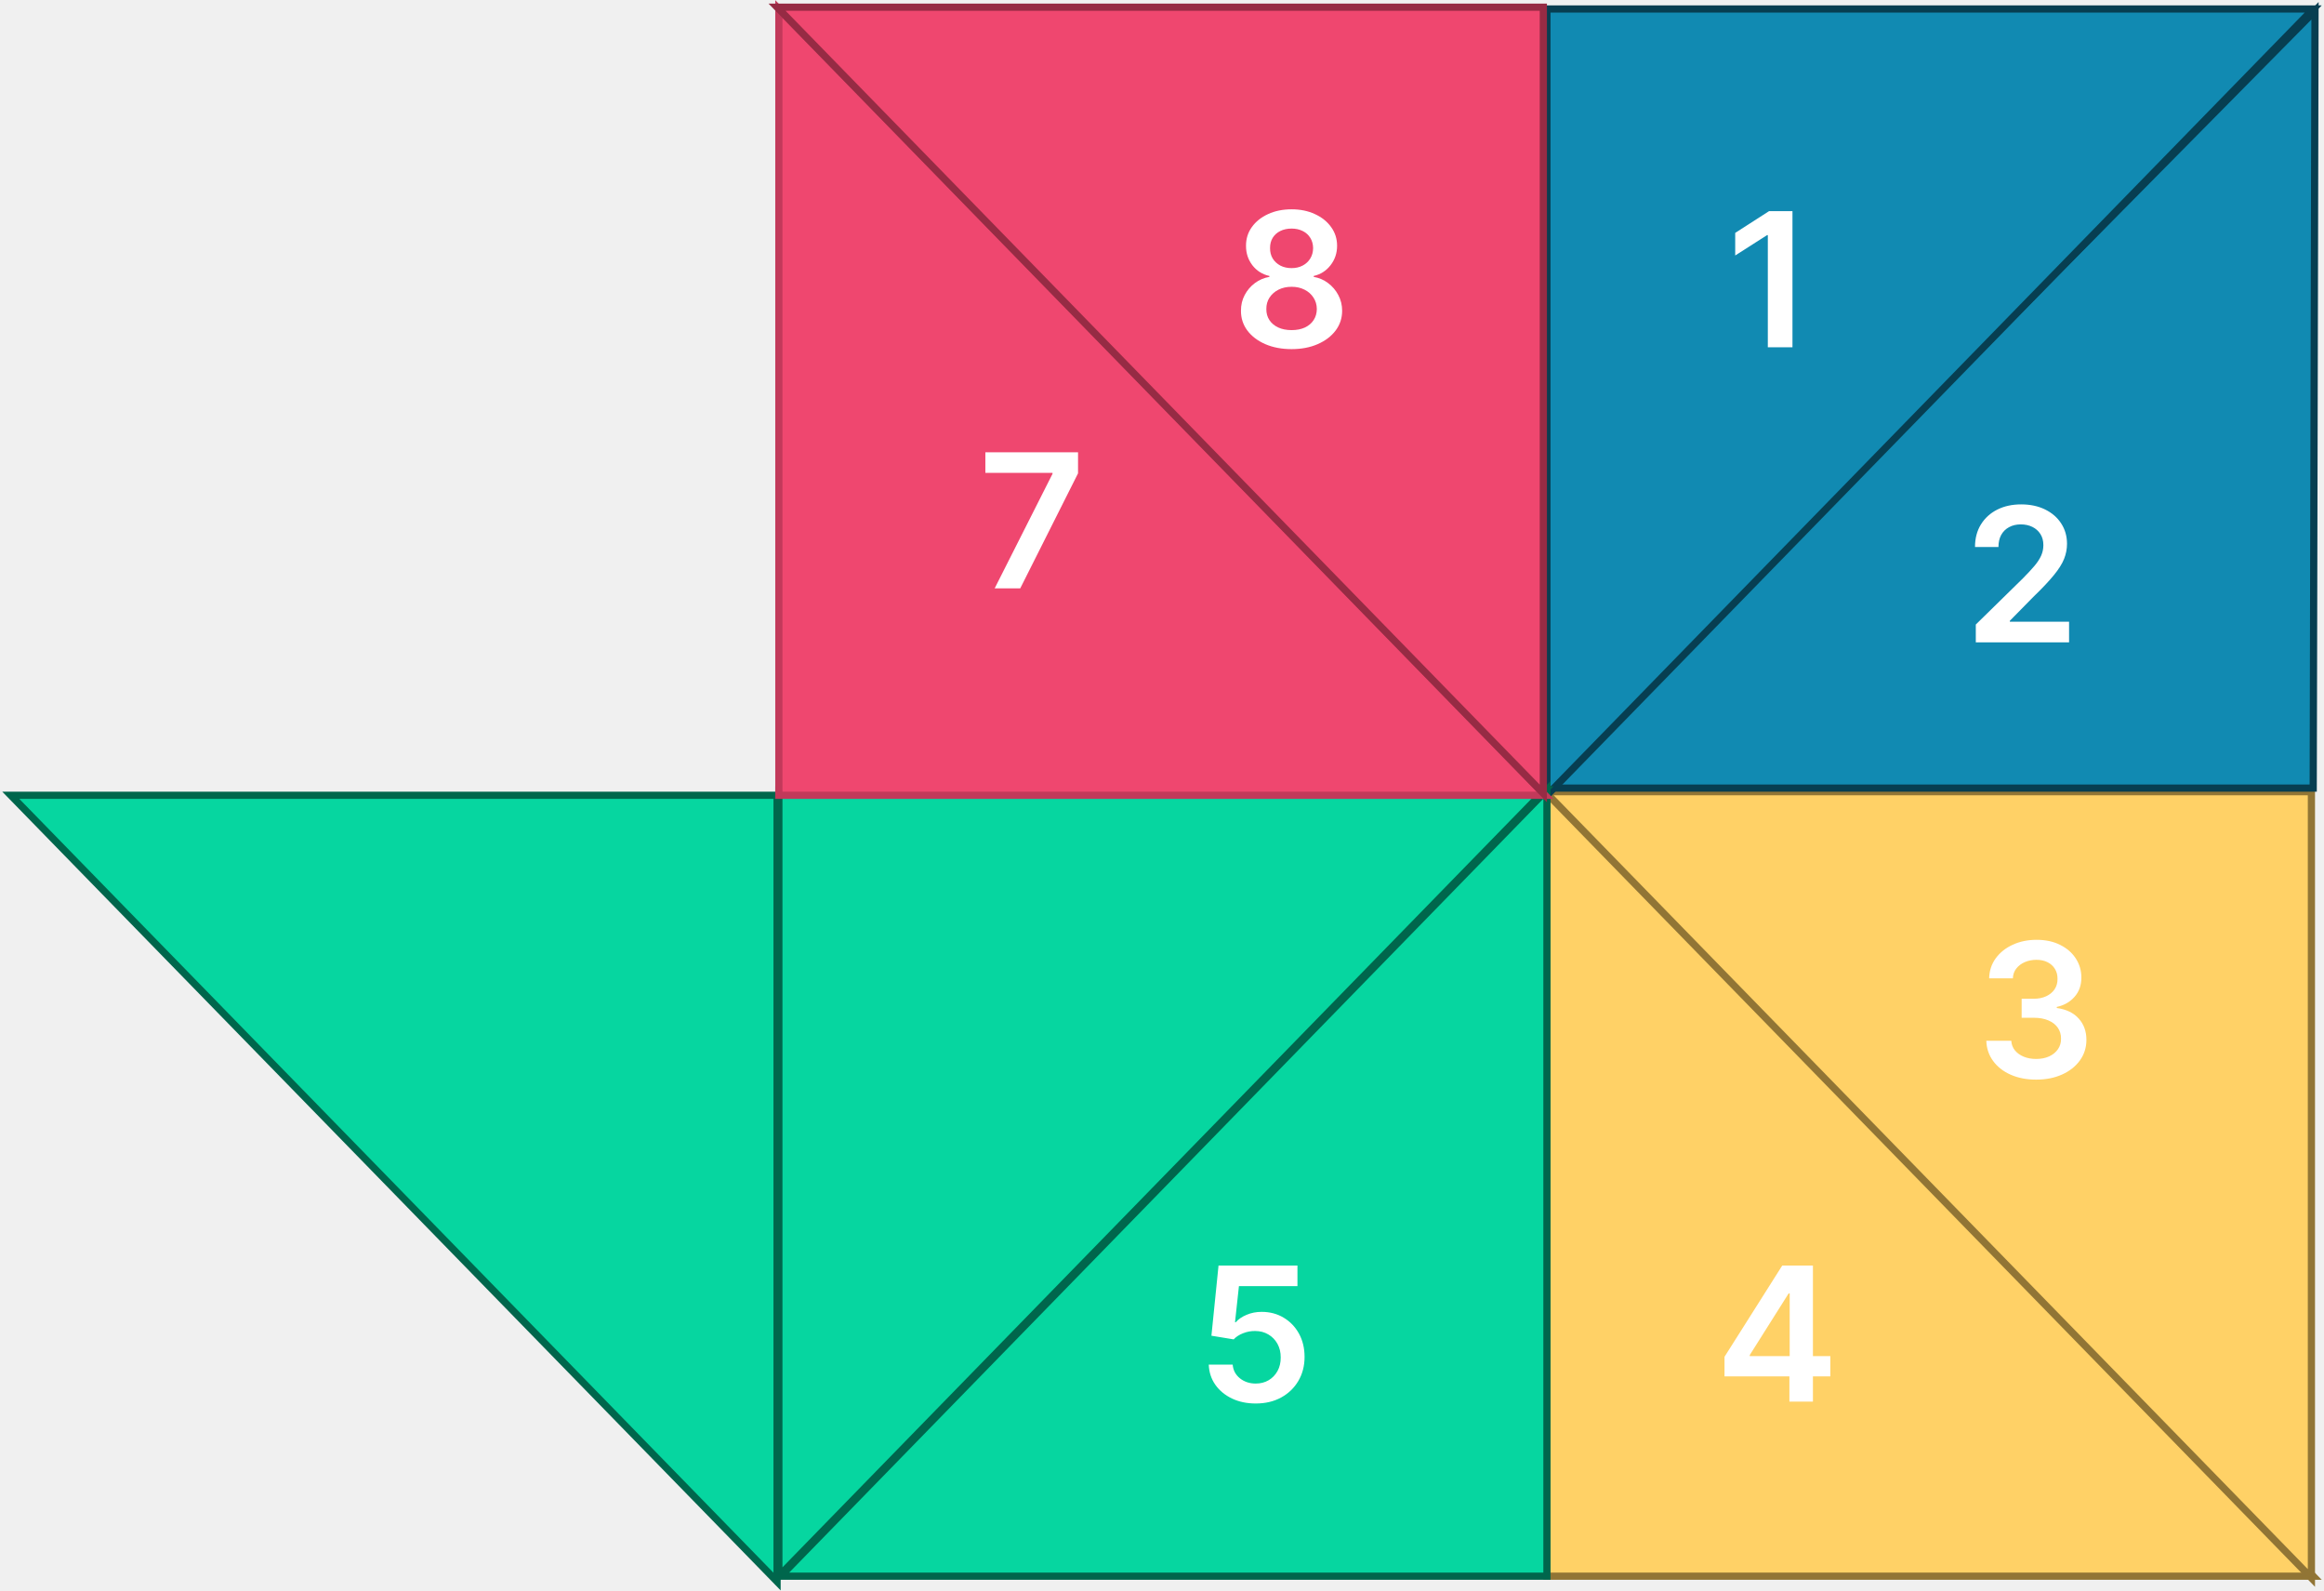
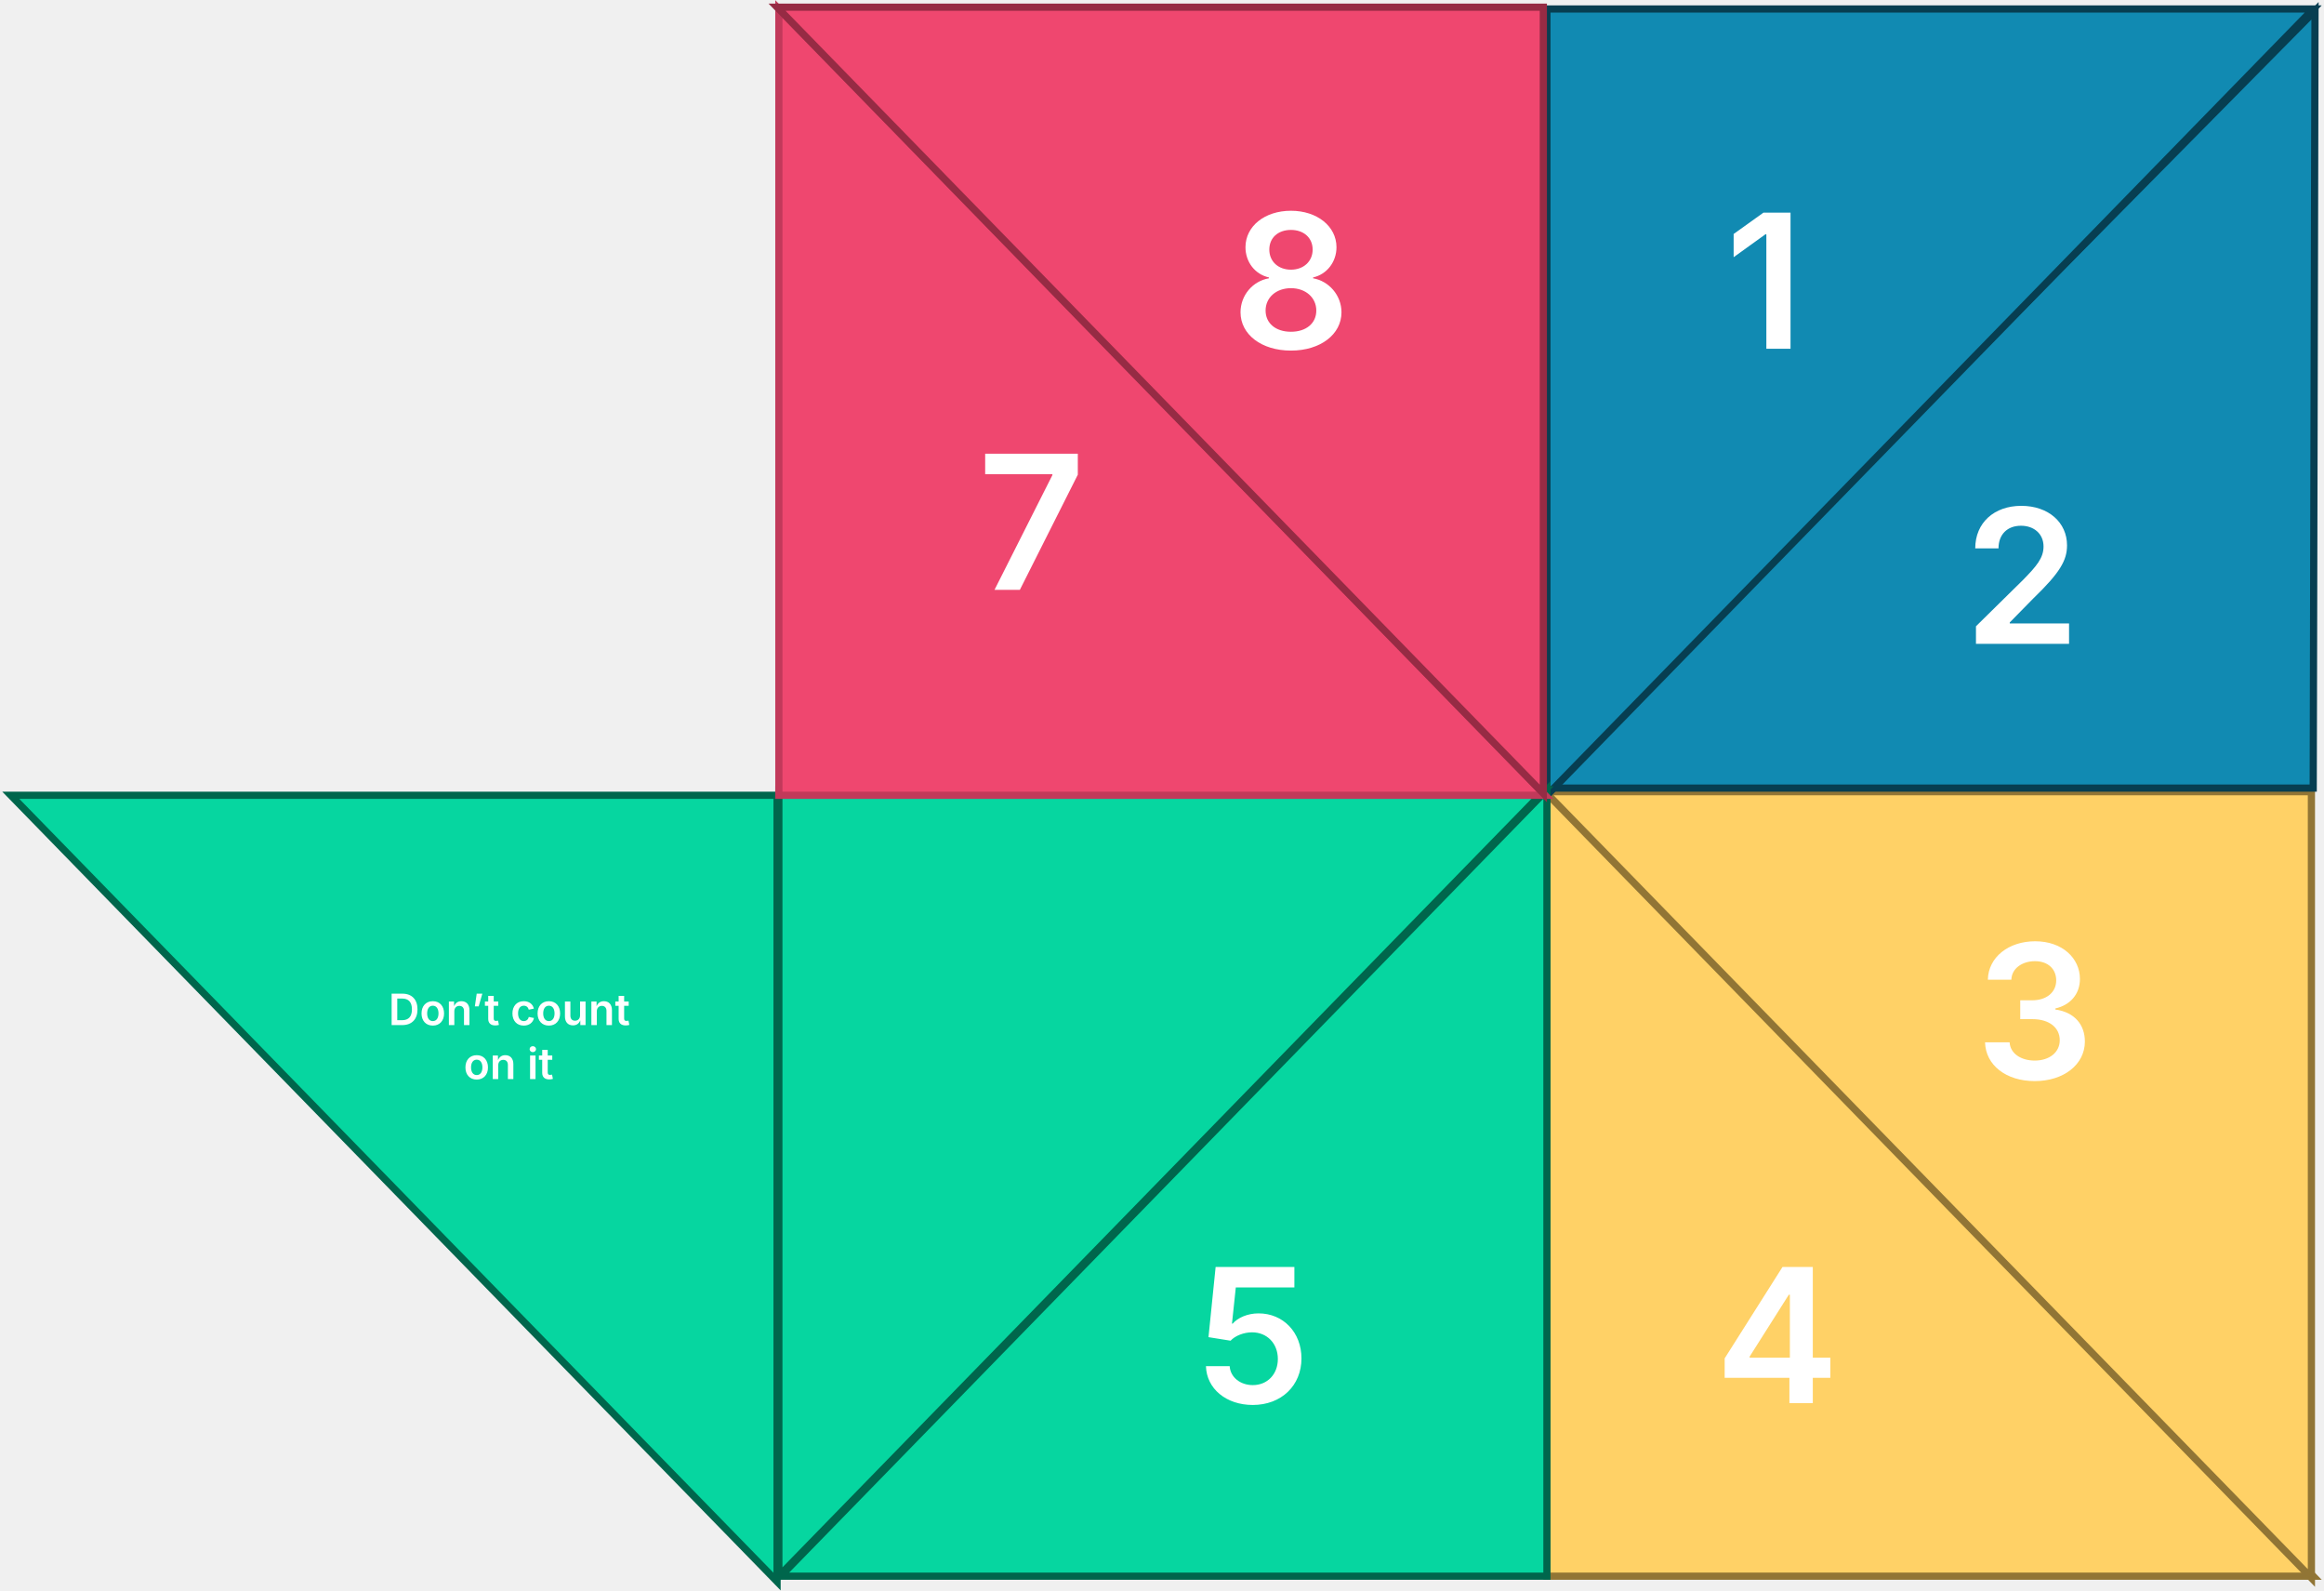
<svg xmlns="http://www.w3.org/2000/svg" width="646" height="442" viewBox="0 0 646 442" fill="none">
-   <g id="Bottom-Right-4">
-     <path id="Bottom-Left-2-Flap" d="M430 219.5L643 438H430V219.5Z" fill="#FFD166" stroke="#917535" stroke-width="2" />
-     <path id="4" d="M479.361 382.482V377.035L495.408 351.681H499.951V359.437H497.181L486.378 376.555V376.85H508.777V382.482H479.361ZM497.402 389.5V380.821L497.476 378.383V351.681H503.939V389.5H497.402Z" fill="white" />
-   </g>
-   <g id="Bottom-Right-3">
-     <path id="Bottom-Left-1-Flap" d="M642.5 438.5L429.5 220H642.5V438.5Z" fill="#FFD166" stroke="#917535" stroke-width="2" />
-     <path id="3" d="M565.998 300.017C563.339 300.017 560.975 299.561 558.907 298.65C556.851 297.739 555.226 296.471 554.032 294.846C552.838 293.221 552.204 291.344 552.13 289.214H559.073C559.135 290.236 559.473 291.128 560.089 291.892C560.704 292.643 561.523 293.227 562.545 293.646C563.566 294.064 564.711 294.274 565.979 294.274C567.333 294.274 568.534 294.04 569.58 293.572C570.626 293.092 571.445 292.427 572.036 291.578C572.627 290.728 572.916 289.75 572.904 288.642C572.916 287.497 572.621 286.487 572.018 285.613C571.414 284.739 570.54 284.056 569.395 283.563C568.263 283.071 566.896 282.825 565.296 282.825H561.954V277.544H565.296C566.613 277.544 567.764 277.316 568.749 276.86C569.746 276.405 570.528 275.765 571.094 274.94C571.661 274.103 571.938 273.136 571.925 272.041C571.938 270.97 571.698 270.04 571.205 269.252C570.725 268.452 570.042 267.83 569.155 267.387C568.281 266.944 567.253 266.723 566.072 266.723C564.914 266.723 563.843 266.932 562.858 267.35C561.874 267.769 561.08 268.366 560.476 269.142C559.873 269.905 559.553 270.816 559.516 271.875H552.924C552.973 269.757 553.582 267.898 554.752 266.298C555.934 264.685 557.51 263.429 559.479 262.531C561.449 261.62 563.659 261.164 566.108 261.164C568.632 261.164 570.823 261.638 572.682 262.586C574.554 263.522 576 264.784 577.022 266.372C578.044 267.96 578.555 269.714 578.555 271.634C578.567 273.764 577.939 275.549 576.671 276.99C575.415 278.43 573.766 279.372 571.722 279.815V280.11C574.381 280.48 576.419 281.464 577.834 283.065C579.262 284.653 579.97 286.629 579.958 288.992C579.958 291.11 579.355 293.006 578.148 294.68C576.954 296.342 575.305 297.647 573.199 298.595C571.107 299.543 568.706 300.017 565.998 300.017Z" fill="white" />
-   </g>
-   <g id="Top-Right-2">
-     <path id="Top-Left-1-Flap" d="M643.5 3L430 219H643L643.5 3Z" fill="#118AB2" stroke="#073E51" stroke-width="2" />
-     <path id="2" d="M549.212 178.5V173.551L562.342 160.68C563.597 159.412 564.644 158.285 565.481 157.301C566.318 156.316 566.946 155.362 567.364 154.438C567.783 153.515 567.992 152.53 567.992 151.484C567.992 150.29 567.721 149.268 567.18 148.419C566.638 147.557 565.893 146.892 564.945 146.424C563.997 145.956 562.92 145.723 561.714 145.723C560.47 145.723 559.381 145.981 558.445 146.498C557.51 147.003 556.783 147.723 556.266 148.659C555.762 149.594 555.509 150.708 555.509 152.001H548.991C548.991 149.6 549.539 147.514 550.634 145.741C551.73 143.968 553.238 142.596 555.158 141.623C557.091 140.651 559.307 140.164 561.806 140.164C564.342 140.164 566.57 140.638 568.491 141.586C570.411 142.534 571.901 143.833 572.96 145.482C574.031 147.132 574.566 149.016 574.566 151.133C574.566 152.549 574.295 153.94 573.754 155.306C573.212 156.673 572.258 158.187 570.891 159.849C569.537 161.511 567.635 163.524 565.185 165.887L558.667 172.517V172.775H575.138V178.5H549.212Z" fill="white" />
-   </g>
-   <g id="Top-Right-1">
-     <path id="Top-Left-1-Flap_2" d="M430 221L643 2.5H430V221Z" fill="#118AB2" stroke="#073E51" stroke-width="2" />
-     <path id="1" d="M498.251 58.681V96.499H491.4V65.347H491.178L482.333 70.998V64.72L491.732 58.681H498.251Z" fill="white" />
-   </g>
-   <g id="Bottom-Left-5">
-     <path id="Bottom-Left-2-Flap_2" d="M430 219.5L217 438H430V219.5Z" fill="#06D6A0" stroke="#00664C" stroke-width="2" />
-     <path id="5" d="M349.055 390.017C346.593 390.017 344.39 389.555 342.445 388.632C340.5 387.696 338.955 386.416 337.81 384.791C336.677 383.166 336.074 381.307 336 379.214H342.648C342.771 380.765 343.442 382.033 344.661 383.018C345.879 383.991 347.344 384.477 349.055 384.477C350.397 384.477 351.591 384.169 352.638 383.553C353.684 382.938 354.509 382.082 355.112 380.987C355.715 379.891 356.011 378.642 355.999 377.238C356.011 375.81 355.709 374.542 355.094 373.434C354.478 372.326 353.635 371.458 352.564 370.83C351.493 370.19 350.262 369.87 348.871 369.87C347.738 369.858 346.624 370.067 345.528 370.498C344.433 370.929 343.565 371.495 342.925 372.197L336.739 371.181L338.714 351.681H360.652V357.406H344.384L343.294 367.433H343.516C344.217 366.608 345.208 365.925 346.489 365.383C347.769 364.829 349.172 364.552 350.699 364.552C352.989 364.552 355.032 365.094 356.83 366.177C358.627 367.248 360.043 368.725 361.077 370.609C362.111 372.492 362.628 374.647 362.628 377.072C362.628 379.571 362.049 381.799 360.892 383.757C359.747 385.702 358.153 387.234 356.109 388.355C354.078 389.463 351.727 390.017 349.055 390.017Z" fill="white" />
-   </g>
-   <g id="Bottom-Left-6">
-     <path id="Bottom-Left-1-Flap_2" d="M216.5 438L429.5 219.5H216.5V438Z" fill="#06D6A0" stroke="#00664C" stroke-width="2" />
-   </g>
-   <g id="Bottom-Left-6-Opened">
-     <path id="Bottom-Left-1-Flap-Opened" d="M216 439.5L3 221H216V439.5Z" fill="#06D6A0" stroke="#00664C" stroke-width="2" />
-   </g>
-   <g id="Top-Left-7">
-     <path id="Top-Left-1-Flap_3" d="M216.5 2.5L429.5 221H216.5V2.5Z" fill="#EF476F" stroke="#C2395A" stroke-width="2" />
-     <path id="7" d="M276.486 163.5L292.57 131.664V131.406H273.901V125.681H299.661V131.535L283.595 163.5H276.486Z" fill="white" />
-   </g>
-   <g id="Top-Left-8">
-     <path id="Top-Left-1-Flap_4" d="M429 220.5L216 2H429V220.5Z" fill="#EF476F" stroke="#962B44" stroke-width="2" />
-     <path id="8" d="M359.021 97.017C356.276 97.017 353.838 96.555 351.708 95.632C349.591 94.708 347.929 93.447 346.722 91.846C345.528 90.233 344.937 88.405 344.95 86.362C344.937 84.774 345.282 83.315 345.984 81.985C346.686 80.656 347.633 79.548 348.828 78.661C350.034 77.763 351.376 77.19 352.853 76.944V76.686C350.908 76.255 349.332 75.264 348.126 73.713C346.932 72.149 346.341 70.346 346.353 68.302C346.341 66.357 346.883 64.621 347.978 63.095C349.074 61.568 350.576 60.368 352.484 59.494C354.392 58.608 356.571 58.164 359.021 58.164C361.446 58.164 363.606 58.608 365.502 59.494C367.41 60.368 368.912 61.568 370.008 63.095C371.116 64.621 371.67 66.357 371.67 68.302C371.67 70.346 371.061 72.149 369.842 73.713C368.635 75.264 367.078 76.255 365.17 76.686V76.944C366.647 77.19 367.977 77.763 369.159 78.661C370.353 79.548 371.301 80.656 372.002 81.985C372.716 83.315 373.073 84.774 373.073 86.362C373.073 88.405 372.47 90.233 371.264 91.846C370.057 93.447 368.395 94.708 366.278 95.632C364.173 96.555 361.754 97.017 359.021 97.017ZM359.021 91.735C360.436 91.735 361.668 91.495 362.714 91.015C363.76 90.523 364.573 89.833 365.151 88.947C365.73 88.061 366.026 87.039 366.038 85.882C366.026 84.675 365.712 83.61 365.096 82.687C364.493 81.751 363.662 81.019 362.603 80.49C361.557 79.96 360.363 79.695 359.021 79.695C357.667 79.695 356.46 79.96 355.401 80.49C354.343 81.019 353.506 81.751 352.89 82.687C352.287 83.61 351.991 84.675 352.004 85.882C351.991 87.039 352.275 88.061 352.853 88.947C353.432 89.821 354.244 90.504 355.291 90.997C356.349 91.489 357.593 91.735 359.021 91.735ZM359.021 74.507C360.178 74.507 361.2 74.273 362.086 73.805C362.985 73.337 363.693 72.685 364.21 71.847C364.727 71.01 364.991 70.044 365.004 68.948C364.991 67.865 364.733 66.917 364.228 66.105C363.723 65.28 363.022 64.646 362.123 64.203C361.224 63.747 360.19 63.519 359.021 63.519C357.827 63.519 356.774 63.747 355.863 64.203C354.964 64.646 354.263 65.28 353.758 66.105C353.266 66.917 353.026 67.865 353.038 68.948C353.026 70.044 353.272 71.01 353.776 71.847C354.294 72.672 355.001 73.325 355.9 73.805C356.811 74.273 357.851 74.507 359.021 74.507Z" fill="white" />
+   <g id="6-Opened">
+     <g id="Bottom-Right-4">
+       <path id="Bottom-Left-2-Flap" d="M430 219.5L643 438H430V219.5Z" fill="#FFD166" stroke="#917535" stroke-width="2" />
+       <text id="4" fill="white" xml:space="preserve" style="white-space: pre" font-family="Inter" font-size="52" font-weight="600" letter-spacing="0em">
+         <tspan x="476.684" y="389.909">4</tspan>
+       </text>
+     </g>
+     <g id="Bottom-Right-3">
+       <path id="Bottom-Left-1-Flap" d="M642.5 438.5L429.5 220H642.5V438.5Z" fill="#FFD166" stroke="#917535" stroke-width="2" />
+       <text id="3" fill="white" xml:space="preserve" style="white-space: pre" font-family="Inter" font-size="52" font-weight="600" letter-spacing="0em">
+         <tspan x="549.064" y="299.909">3</tspan>
+       </text>
+     </g>
+     <g id="Top-Right-2">
+       <path id="Top-Left-1-Flap" d="M643.5 3L430 219H643L643.5 3Z" fill="#118AB2" stroke="#073E51" stroke-width="2" />
+       <text id="2" fill="white" xml:space="preserve" style="white-space: pre" font-family="Inter" font-size="52" font-weight="600" letter-spacing="0em">
+         <tspan x="545.852" y="178.909">2</tspan>
+       </text>
+     </g>
+     <g id="Top-Right-1">
+       <path id="Top-Left-1-Flap_2" d="M430 221L643 2.5H430V221Z" fill="#118AB2" stroke="#073E51" stroke-width="2" />
+       <text id="1" fill="white" xml:space="preserve" style="white-space: pre" font-family="Inter" font-size="52" font-weight="600" letter-spacing="0em">
+         <tspan x="479.508" y="96.909">1</tspan>
+       </text>
+     </g>
+     <g id="Bottom-Left-5">
+       <path id="Bottom-Left-2-Flap_2" d="M430 219.5L217 438H430V219.5Z" fill="#06D6A0" stroke="#00664C" stroke-width="2" />
+       <text id="5" fill="white" xml:space="preserve" style="white-space: pre" font-family="Inter" font-size="52" font-weight="600" letter-spacing="0em">
+         <tspan x="332.547" y="389.909">5</tspan>
+       </text>
+     </g>
+     <g id="Bottom-Left-6">
+       <path id="Bottom-Left-1-Flap_2" d="M216.5 438L429.5 219.5H216.5V438Z" fill="#06D6A0" stroke="#00664C" stroke-width="2" />
+     </g>
+     <g id="Bottom-Left-6-Opened">
+       <path id="Bottom-Left-1-Flap-Opened" d="M216 439.5L3 221H216V439.5Z" fill="#06D6A0" stroke="#00664C" stroke-width="2" />
+       <text id="fortuneText" fill="white" xml:space="preserve" style="white-space: pre" font-family="Inter" font-size="12" font-weight="600" letter-spacing="0em">
+         <tspan x="107.99" y="284.864">Don’t count </tspan>
+         <tspan x="128.861" y="299.864">on it</tspan>
+       </text>
+     </g>
+     <g id="Top-Left-7">
+       <path id="Top-Left-1-Flap_3" d="M216.5 2.5L429.5 221H216.5V2.5Z" fill="#EF476F" stroke="#C2395A" stroke-width="2" />
+       <text id="7" fill="white" xml:space="preserve" style="white-space: pre" font-family="Inter" font-size="52" font-weight="600" letter-spacing="0em">
+         <tspan x="271.74" y="163.909">7</tspan>
+       </text>
+     </g>
+     <g id="Top-Left-8">
+       <path id="Top-Left-1-Flap_4" d="M429 220.5L216 2H429V220.5Z" fill="#EF476F" stroke="#962B44" stroke-width="2" />
+       <text id="8" fill="white" xml:space="preserve" style="white-space: pre" font-family="Inter" font-size="52" font-weight="600" letter-spacing="0em">
+         <tspan x="342.217" y="96.909">8</tspan>
+       </text>
+     </g>
  </g>
</svg>
